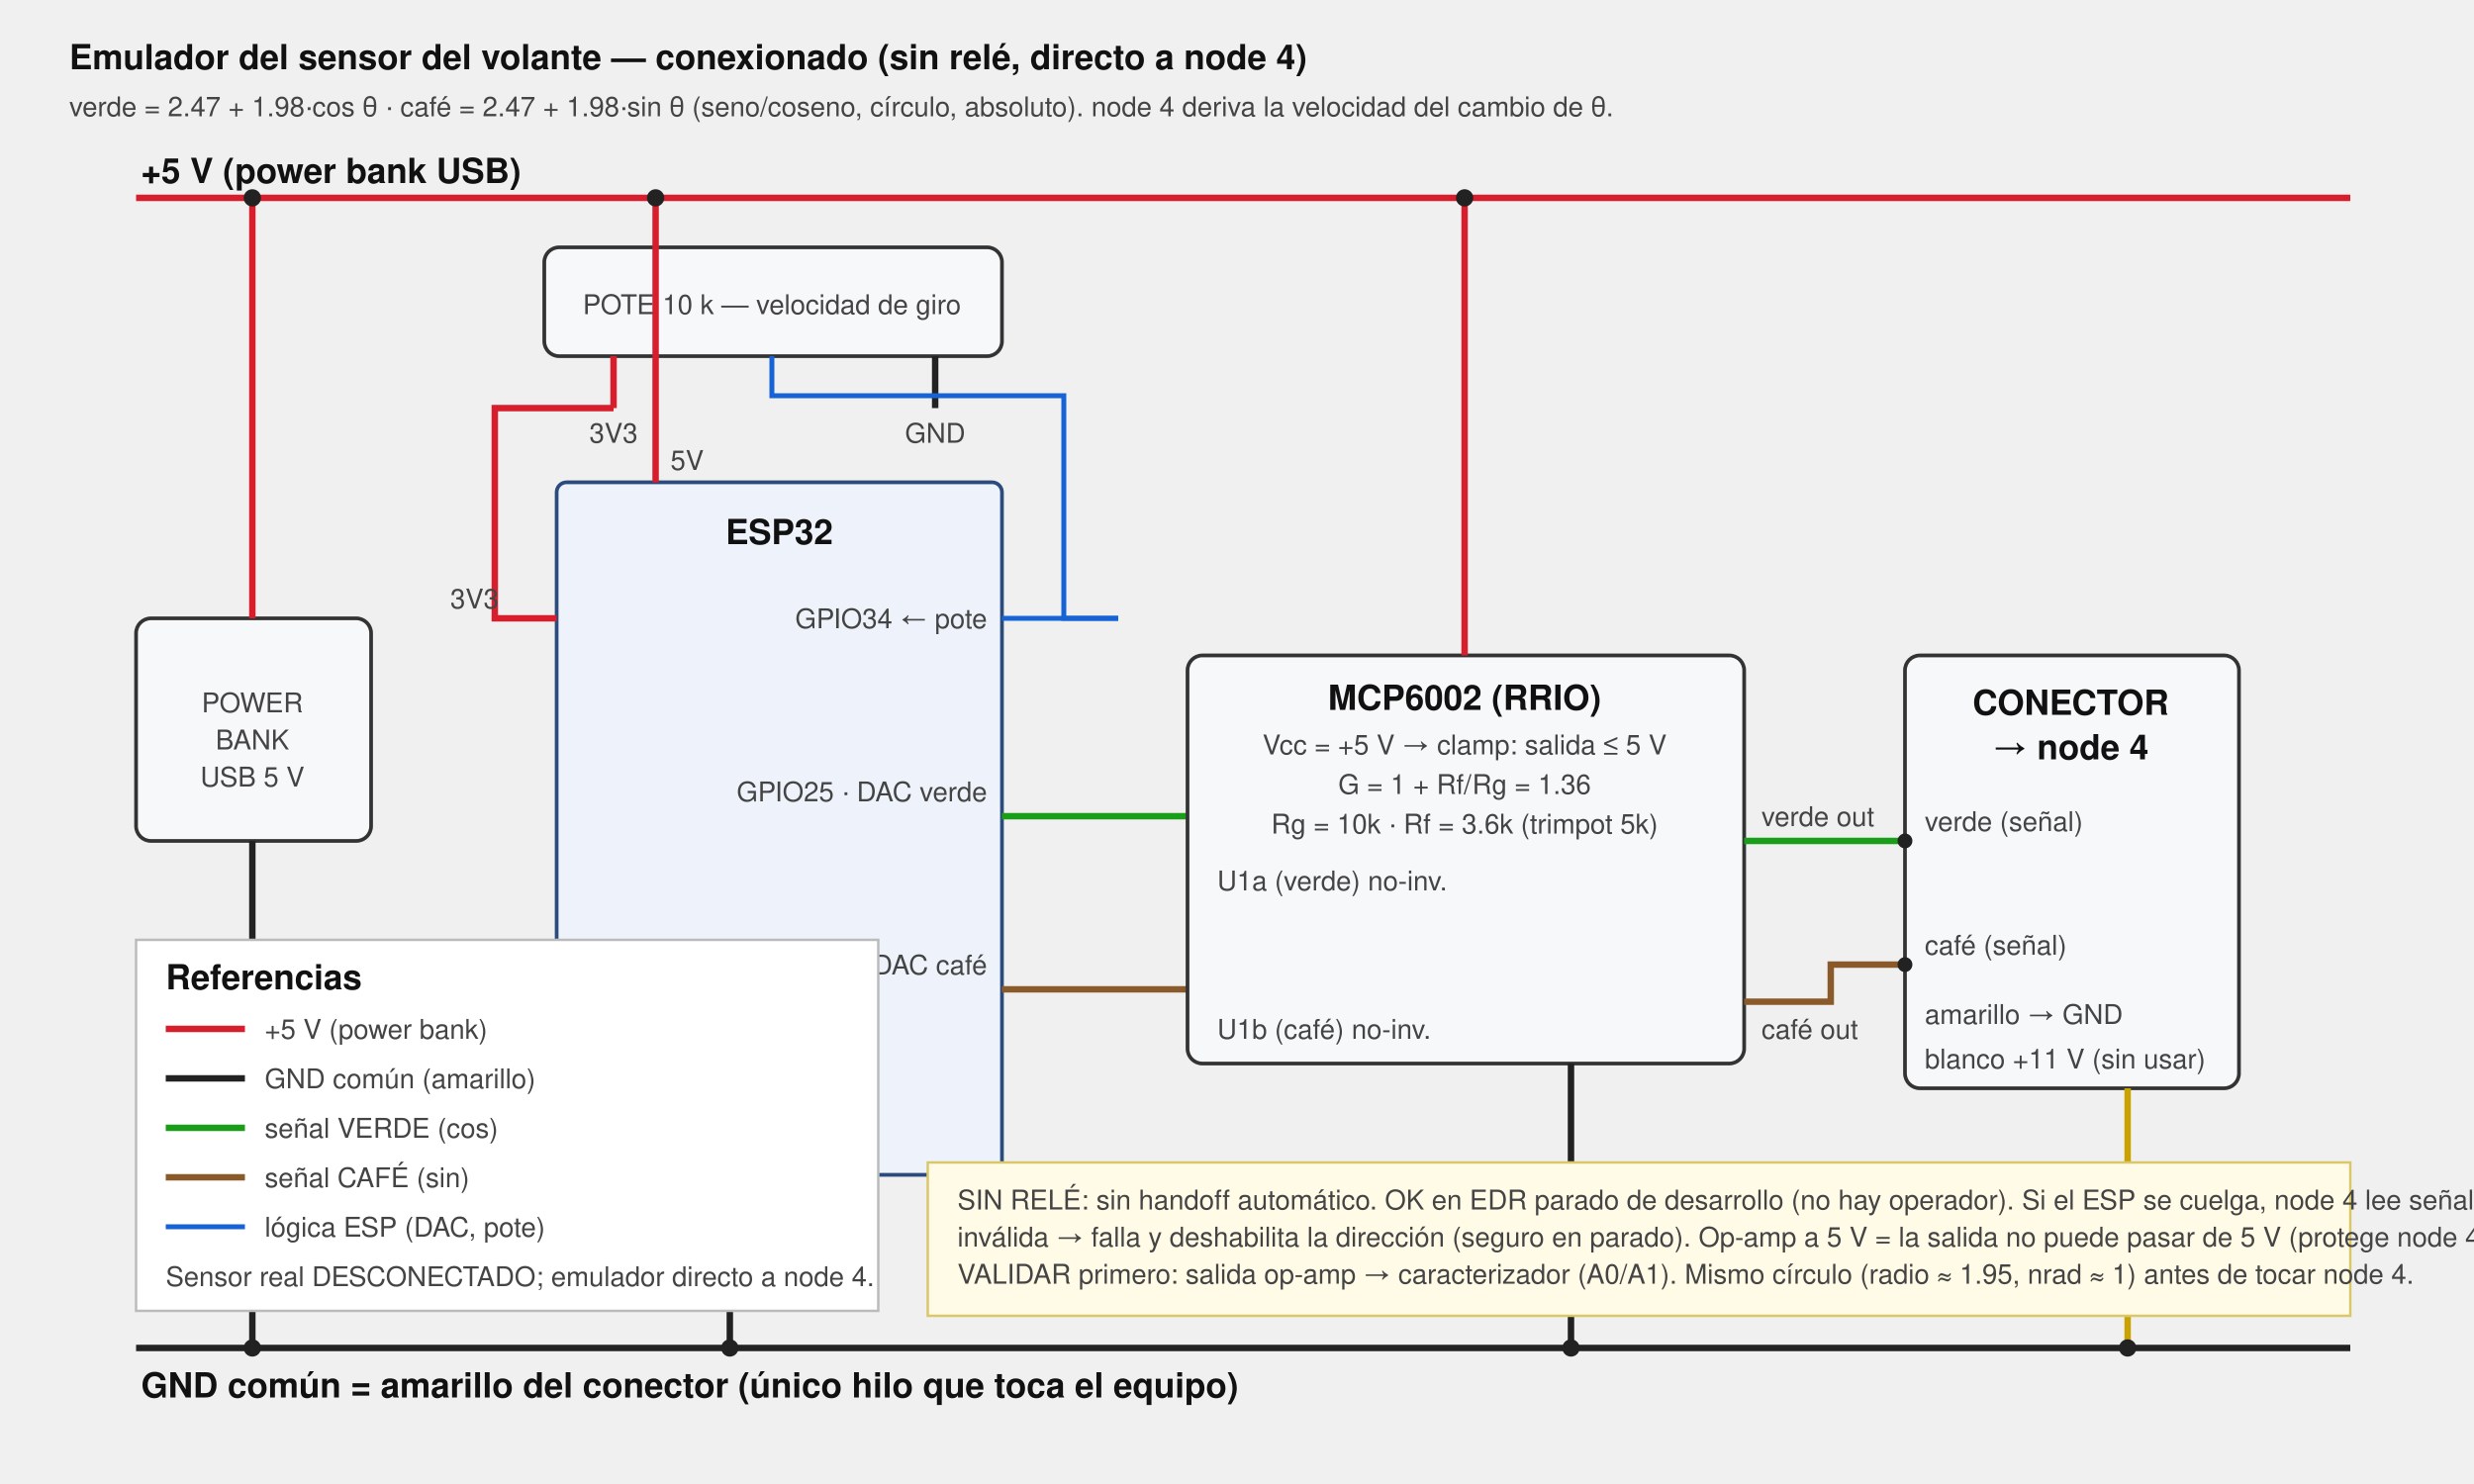
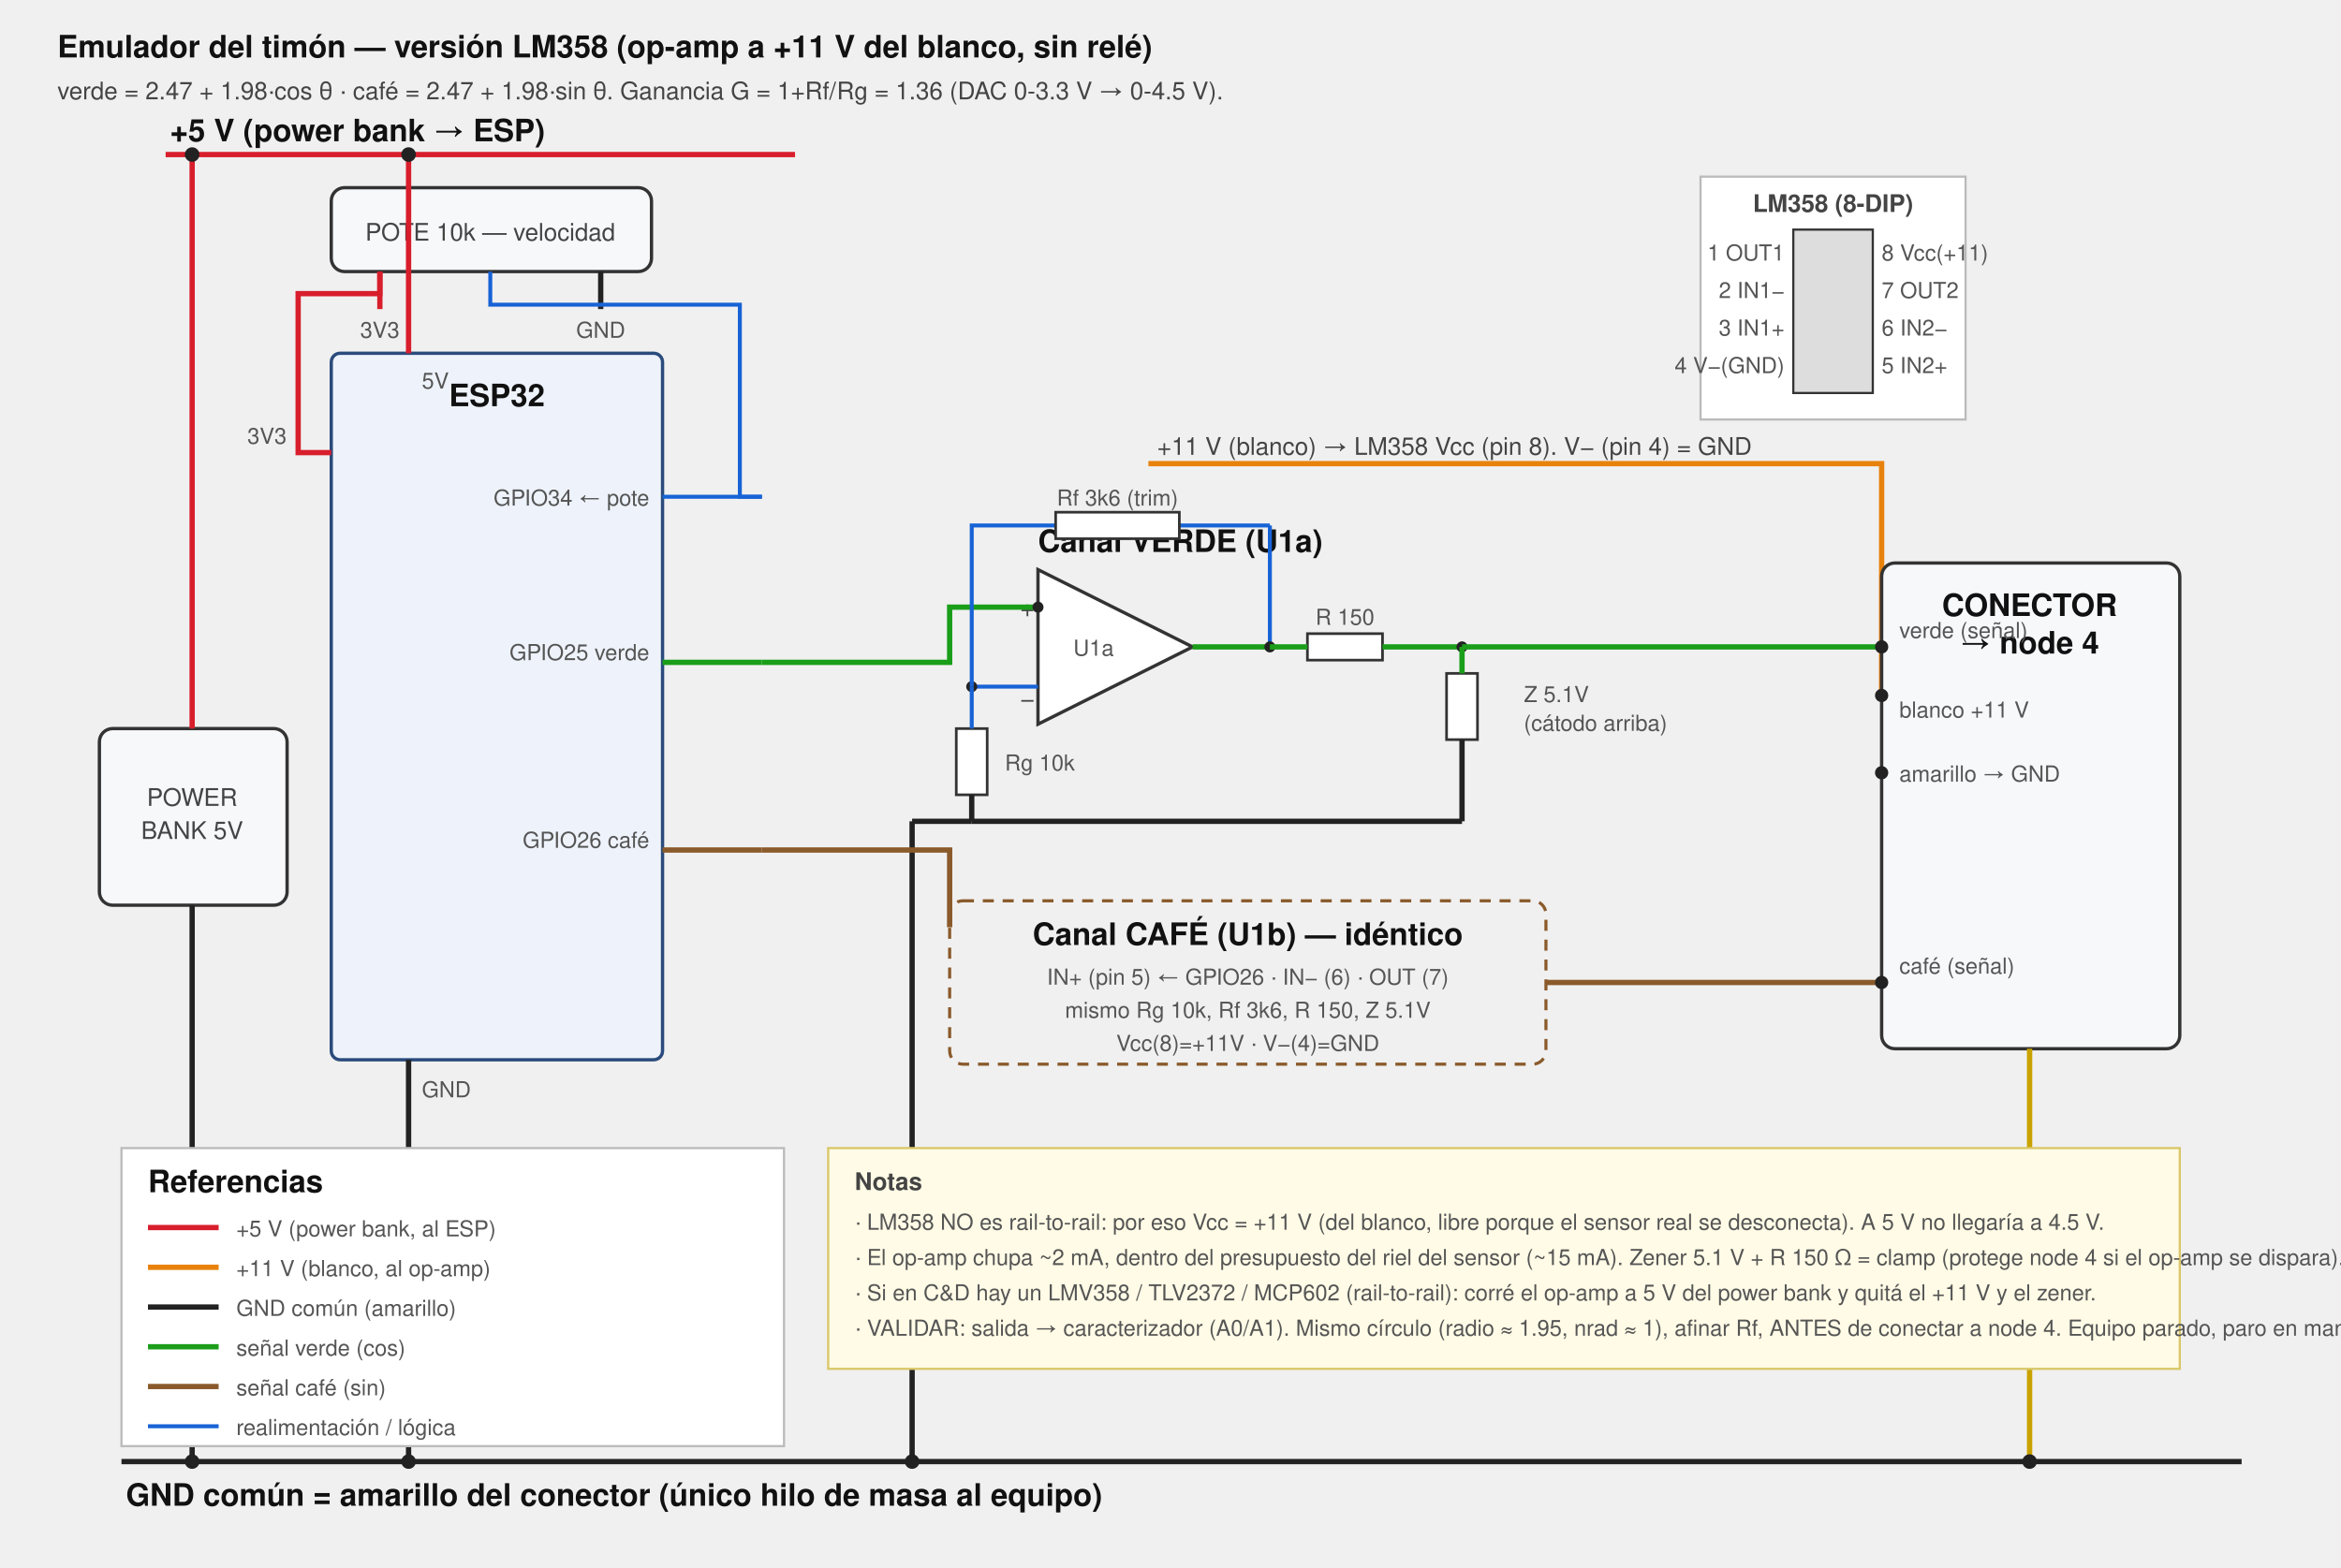
- <svg xmlns="http://www.w3.org/2000/svg" viewBox="0 0 1000 600" font-family="Helvetica,Arial,sans-serif">
+ <svg xmlns="http://www.w3.org/2000/svg" viewBox="0 0 1060 710" font-family="Helvetica,Arial,sans-serif">
  <style>
    .box{fill:#f6f8fa;stroke:#333;stroke-width:1.5}
    .chip{fill:#eef3fb;stroke:#2a4b7c;stroke-width:1.5}
+     .res{fill:#fff;stroke:#333;stroke-width:1.2}
    .tb{font-size:14px;font-weight:bold;fill:#111}
    .sm{font-size:11px;fill:#444}
-     .pwr{stroke:#d81e2c;stroke-width:2.6;fill:none}
-     .gnd{stroke:#222;stroke-width:2.6;fill:none}
-     .verde{stroke:#1a9e1a;stroke-width:2.6;fill:none}
-     .cafe{stroke:#8a5a2b;stroke-width:2.6;fill:none}
-     .sig{stroke:#1763d6;stroke-width:2;fill:none}
-     .blanco{stroke:#9aa0a6;stroke-width:2.6;fill:none}
-     .amar{stroke:#c9a200;stroke-width:2.6;fill:none}
+     .xs{font-size:10px;fill:#555}
+     .pwr{stroke:#d81e2c;stroke-width:2.4;fill:none}
+     .v11{stroke:#e8820c;stroke-width:2.4;fill:none}
+     .gnd{stroke:#222;stroke-width:2.4;fill:none}
+     .verde{stroke:#1a9e1a;stroke-width:2.4;fill:none}
+     .cafe{stroke:#8a5a2b;stroke-width:2.4;fill:none}
+     .sig{stroke:#1763d6;stroke-width:1.8;fill:none}
+     .amar{stroke:#c9a200;stroke-width:2.4;fill:none}
    .dot{fill:#222}
+     .dash{stroke:#8a5a2b;stroke-width:1.4;fill:none;stroke-dasharray:5 4}
  </style>
-   <text x="28" y="28" class="tb" font-size="18">Emulador del sensor del volante — conexionado (sin relé, directo a node 4)</text>
-   <text x="28" y="47" class="sm">verde = 2.47 + 1.98·cos θ   ·   café = 2.47 + 1.98·sin θ   (seno/coseno, círculo, absoluto).  node 4 deriva la velocidad del cambio de θ.</text>
-   <line x1="55" y1="80" x2="950" y2="80" class="pwr" />
-   <text x="57" y="74" class="tb" fill="#d81e2c">+5 V  (power bank USB)</text>
-   <line x1="55" y1="545" x2="950" y2="545" class="gnd" />
-   <text x="57" y="565" class="tb">GND común  =  amarillo del conector (único hilo que toca el equipo)</text>
-   <rect x="55" y="250" width="95" height="90" rx="6" class="box" />
-   <text x="102" y="288" class="sm" text-anchor="middle">POWER</text>
-   <text x="102" y="303" class="sm" text-anchor="middle">BANK</text>
-   <text x="102" y="318" class="sm" text-anchor="middle">USB 5 V</text>
-   <line x1="102" y1="250" x2="102" y2="80" class="pwr" />
-   <line x1="102" y1="340" x2="102" y2="545" class="gnd" />
-   <circle cx="102" cy="80" r="3.5" class="dot" />
-   <circle cx="102" cy="545" r="3.5" class="dot" />
-   <rect x="220" y="100" width="185" height="44" rx="6" class="box" />
-   <text x="312" y="127" class="sm" text-anchor="middle">POTE 10 k — velocidad de giro</text>
-   <line x1="248" y1="144" x2="248" y2="165" class="pwr" />
-   <text x="248" y="179" class="sm" text-anchor="middle">3V3</text>
-   <line x1="378" y1="144" x2="378" y2="165" class="gnd" />
-   <text x="378" y="179" class="sm" text-anchor="middle">GND</text>
-   <path d="M312,144 L312,160 L430,160 L430,250 L452,250" class="sig" />
-   <rect x="225" y="195" width="180" height="280" rx="4" class="chip" />
-   <text x="315" y="220" class="tb" text-anchor="middle" fill="#2a4b7c">ESP32</text>
-   <line x1="265" y1="195" x2="265" y2="80" class="pwr" />
-   <text x="271" y="190" class="sm">5V</text>
-   <circle cx="265" cy="80" r="3.5" class="dot" />
-   <line x1="295" y1="475" x2="295" y2="545" class="gnd" />
-   <text x="301" y="492" class="sm">GND</text>
-   <circle cx="295" cy="545" r="3.5" class="dot" />
-   <path d="M225,250 L200,250 L200,165 L248,165" class="pwr" />
-   <text x="182" y="246" class="sm">3V3</text>
-   <text x="399" y="254" class="sm" text-anchor="end">GPIO34 ← pote</text>
-   <line x1="405" y1="250" x2="452" y2="250" class="sig" />
-   <text x="399" y="324" class="sm" text-anchor="end">GPIO25 · DAC verde</text>
-   <line x1="405" y1="330" x2="480" y2="330" class="verde" />
-   <text x="399" y="394" class="sm" text-anchor="end">GPIO26 · DAC café</text>
-   <line x1="405" y1="400" x2="480" y2="400" class="cafe" />
-   <rect x="480" y="265" width="225" height="165" rx="6" class="box" />
-   <text x="592" y="287" class="tb" text-anchor="middle">MCP6002 (RRIO)</text>
-   <text x="592" y="305" class="sm" text-anchor="middle">Vcc = +5 V  → clamp: salida ≤ 5 V</text>
-   <text x="592" y="321" class="sm" text-anchor="middle">G = 1 + Rf/Rg = 1.36</text>
-   <text x="592" y="337" class="sm" text-anchor="middle">Rg = 10k · Rf = 3.6k (trimpot 5k)</text>
-   <text x="492" y="360" class="sm">U1a (verde) no-inv.</text>
-   <text x="492" y="420" class="sm">U1b (café) no-inv.</text>
-   <line x1="592" y1="265" x2="592" y2="80" class="pwr" />
-   <circle cx="592" cy="80" r="3.5" class="dot" />
-   <line x1="635" y1="430" x2="635" y2="545" class="gnd" />
-   <circle cx="635" cy="545" r="3.5" class="dot" />
-   <path d="M705,340 L770,340" class="verde" />
-   <text x="712" y="334" class="sm">verde out</text>
-   <path d="M705,405 L740,405 L740,390 L770,390" class="cafe" />
-   <text x="712" y="420" class="sm">café out</text>
-   <rect x="770" y="265" width="135" height="175" rx="6" class="box" />
-   <text x="837" y="289" class="tb" text-anchor="middle">CONECTOR</text>
-   <text x="837" y="307" class="tb" text-anchor="middle">→ node 4</text>
-   <circle cx="770" cy="340" r="3" class="dot" />
-   <text x="778" y="336" class="sm">verde (señal)</text>
-   <circle cx="770" cy="390" r="3" class="dot" />
-   <text x="778" y="386" class="sm">café (señal)</text>
-   <text x="778" y="414" class="sm">amarillo → GND</text>
-   <line x1="860" y1="440" x2="860" y2="545" class="amar" />
-   <circle cx="860" cy="545" r="3.5" class="dot" />
-   <text x="778" y="432" class="sm" fill="#999">blanco +11 V (sin usar)</text>
-   <rect x="55" y="380" width="300" height="150" fill="#fff" stroke="#bbb" />
-   <text x="67" y="400" class="tb">Referencias</text>
-   <line x1="67" y1="416" x2="99" y2="416" class="pwr" />
-   <text x="107" y="420" class="sm">+5 V (power bank)</text>
-   <line x1="67" y1="436" x2="99" y2="436" class="gnd" />
-   <text x="107" y="440" class="sm">GND común (amarillo)</text>
-   <line x1="67" y1="456" x2="99" y2="456" class="verde" />
-   <text x="107" y="460" class="sm">señal VERDE (cos)</text>
-   <line x1="67" y1="476" x2="99" y2="476" class="cafe" />
-   <text x="107" y="480" class="sm">señal CAFÉ (sin)</text>
-   <line x1="67" y1="496" x2="99" y2="496" class="sig" />
-   <text x="107" y="500" class="sm">lógica ESP (DAC, pote)</text>
-   <text x="67" y="520" class="sm">Sensor real DESCONECTADO; emulador directo a node 4.</text>
-   <rect x="375" y="470" width="575" height="62" fill="#fffbe6" stroke="#d9c76a" />
-   <text x="387" y="489" class="sm">SIN RELÉ: sin handoff automático. OK en EDR parado de desarrollo (no hay operador). Si el ESP se cuelga, node 4 lee señal</text>
-   <text x="387" y="504" class="sm">inválida → falla y deshabilita la dirección (seguro en parado). Op-amp a 5 V = la salida no puede pasar de 5 V (protege node 4).</text>
-   <text x="387" y="519" class="sm">VALIDAR primero: salida op-amp → caracterizador (A0/A1). Mismo círculo (radio ≈ 1.95, nrad ≈ 1) antes de tocar node 4.</text>
+   <text x="26" y="26" class="tb" font-size="18">Emulador del timón — versión LM358 (op-amp a +11 V del blanco, sin relé)</text>
+   <text x="26" y="45" class="sm">verde = 2.47 + 1.98·cos θ   ·   café = 2.47 + 1.98·sin θ.   Ganancia G = 1+Rf/Rg = 1.36 (DAC 0-3.3 V → 0-4.5 V).</text>
+   <line x1="75" y1="70" x2="360" y2="70" class="pwr" />
+   <text x="77" y="64" class="tb" fill="#d81e2c">+5 V (power bank → ESP)</text>
+   <line x1="55" y1="662" x2="1015" y2="662" class="gnd" />
+   <text x="57" y="682" class="tb">GND común = amarillo del conector (único hilo de masa al equipo)</text>
+   <rect x="45" y="330" width="85" height="80" rx="6" class="box" />
+   <text x="87" y="365" class="sm" text-anchor="middle">POWER</text>
+   <text x="87" y="380" class="sm" text-anchor="middle">BANK 5V</text>
+   <line x1="87" y1="330" x2="87" y2="70" class="pwr" />
+   <line x1="87" y1="410" x2="87" y2="662" class="gnd" />
+   <circle cx="87" cy="70" r="3.3" class="dot" />
+   <circle cx="87" cy="662" r="3.3" class="dot" />
+   <rect x="150" y="85" width="145" height="38" rx="6" class="box" />
+   <text x="222" y="109" class="sm" text-anchor="middle">POTE 10k — velocidad</text>
+   <line x1="172" y1="123" x2="172" y2="140" class="pwr" />
+   <text x="172" y="153" class="xs" text-anchor="middle">3V3</text>
+   <line x1="272" y1="123" x2="272" y2="140" class="gnd" />
+   <text x="272" y="153" class="xs" text-anchor="middle">GND</text>
+   <path d="M222,123 L222,138 L335,138 L335,225 L345,225" class="sig" />
+   <rect x="150" y="160" width="150" height="320" rx="4" class="chip" />
+   <text x="225" y="184" class="tb" text-anchor="middle" fill="#2a4b7c">ESP32</text>
+   <line x1="185" y1="160" x2="185" y2="70" class="pwr" />
+   <text x="191" y="176" class="xs">5V</text>
+   <circle cx="185" cy="70" r="3.3" class="dot" />
+   <line x1="185" y1="480" x2="185" y2="662" class="gnd" />
+   <text x="191" y="497" class="xs">GND</text>
+   <circle cx="185" cy="662" r="3.3" class="dot" />
+   <path d="M150,205 L135,205 L135,133 L172,133 L172,123" class="pwr" />
+   <text x="112" y="201" class="xs">3V3</text>
+   <text x="294" y="229" class="xs" text-anchor="end">GPIO34 ← pote</text>
+   <line x1="300" y1="225" x2="345" y2="225" class="sig" />
+   <text x="294" y="299" class="xs" text-anchor="end">GPIO25 verde</text>
+   <line x1="300" y1="300" x2="345" y2="300" class="verde" />
+   <text x="294" y="384" class="xs" text-anchor="end">GPIO26 café</text>
+   <line x1="300" y1="385" x2="345" y2="385" class="cafe" />
+   <text x="470" y="250" class="tb" fill="#1a9e1a">Canal VERDE (U1a)</text>
+   <path d="M470,258 L470,328 L540,293 Z" fill="#fff" stroke="#333" stroke-width="1.5" />
+   <text x="486" y="297" class="xs">U1a</text>
+   <text x="462" y="279" class="sm">+</text>
+   <text x="462" y="320" class="sm">−</text>
+   <path d="M345,300 L430,300 L430,275 L470,275" class="verde" />
+   <circle cx="470" cy="275" r="2.5" class="dot" />
+   <path d="M470,311 L440,311" class="sig" />
+   <circle cx="440" cy="311" r="2.5" class="dot" />
+   <rect x="433" y="330" width="14" height="30" class="res" />
+   <text x="455" y="349" class="xs">Rg 10k</text>
+   <line x1="440" y1="311" x2="440" y2="330" class="sig" />
+   <line x1="440" y1="360" x2="440" y2="372" class="gnd" />
+   <path d="M440,311 L440,238 L575,238" class="sig" />
+   <rect x="478" y="232" width="56" height="12" class="res" />
+   <text x="506" y="229" class="xs" text-anchor="middle">Rf 3k6 (trim)</text>
+   <line x1="575" y1="238" x2="575" y2="293" class="sig" />
+   <line x1="540" y1="293" x2="575" y2="293" class="verde" />
+   <circle cx="575" cy="293" r="2.5" class="dot" />
+   <rect x="592" y="287" width="34" height="12" class="res" />
+   <text x="609" y="283" class="xs" text-anchor="middle">R 150</text>
+   <line x1="575" y1="293" x2="592" y2="293" class="verde" />
+   <line x1="626" y1="293" x2="662" y2="293" class="verde" />
+   <circle cx="662" cy="293" r="2.5" class="dot" />
+   <rect x="655" y="305" width="14" height="30" class="res" />
+   <text x="690" y="318" class="xs">Z 5.1V</text>
+   <text x="690" y="331" class="xs">(cátodo arriba)</text>
+   <line x1="662" y1="293" x2="662" y2="305" class="verde" />
+   <line x1="662" y1="335" x2="662" y2="372" class="gnd" />
+   <line x1="440" y1="372" x2="662" y2="372" class="gnd" />
+   <line x1="413" y1="372" x2="440" y2="372" class="gnd" />
+   <line x1="413" y1="372" x2="413" y2="662" class="gnd" />
+   <circle cx="413" cy="662" r="3.3" class="dot" />
+   <line x1="662" y1="293" x2="852" y2="293" class="verde" />
+   <rect x="430" y="408" width="270" height="74" rx="6" class="dash" />
+   <text x="565" y="428" class="tb" fill="#8a5a2b" text-anchor="middle">Canal CAFÉ (U1b) — idéntico</text>
+   <text x="565" y="446" class="xs" text-anchor="middle">IN+ (pin 5) ← GPIO26 · IN− (6) · OUT (7)</text>
+   <text x="565" y="461" class="xs" text-anchor="middle">mismo Rg 10k, Rf 3k6, R 150, Z 5.1V</text>
+   <text x="565" y="476" class="xs" text-anchor="middle">Vcc(8)=+11V · V−(4)=GND</text>
+   <path d="M345,385 L430,385 L430,420 L430,420" class="cafe" />
+   <line x1="700" y1="445" x2="852" y2="445" class="cafe" />
+   <path d="M852,315 L852,210 L520,210" class="v11" />
+   <text x="524" y="206" class="sm" fill="#e8820c">+11 V (blanco) → LM358 Vcc (pin 8).  V− (pin 4) = GND</text>
+   <rect x="852" y="255" width="135" height="220" rx="6" class="box" />
+   <text x="919" y="279" class="tb" text-anchor="middle">CONECTOR</text>
+   <text x="919" y="296" class="tb" text-anchor="middle">→ node 4</text>
+   <circle cx="852" cy="293" r="3" class="dot" />
+   <text x="860" y="289" class="xs">verde (señal)</text>
+   <circle cx="852" cy="315" r="3" class="dot" />
+   <text x="860" y="325" class="xs" fill="#999">blanco +11 V</text>
+   <circle cx="852" cy="350" r="3" class="dot" />
+   <text x="860" y="354" class="xs">amarillo → GND</text>
+   <circle cx="852" cy="445" r="3" class="dot" />
+   <text x="860" y="441" class="xs">café (señal)</text>
+   <line x1="919" y1="475" x2="919" y2="662" class="amar" />
+   <circle cx="919" cy="662" r="3.3" class="dot" />
+   <rect x="770" y="80" width="120" height="110" fill="#fff" stroke="#bbb" />
+   <text x="830" y="96" class="sm" text-anchor="middle" font-weight="bold">LM358 (8-DIP)</text>
+   <rect x="812" y="104" width="36" height="74" fill="#ddd" stroke="#333" />
+   <text x="808" y="118" class="xs" text-anchor="end">1 OUT1</text>
+   <text x="808" y="135" class="xs" text-anchor="end">2 IN1−</text>
+   <text x="808" y="152" class="xs" text-anchor="end">3 IN1+</text>
+   <text x="808" y="169" class="xs" text-anchor="end">4 V−(GND)</text>
+   <text x="852" y="118" class="xs">8 Vcc(+11)</text>
+   <text x="852" y="135" class="xs">7 OUT2</text>
+   <text x="852" y="152" class="xs">6 IN2−</text>
+   <text x="852" y="169" class="xs">5 IN2+</text>
+   <rect x="55" y="520" width="300" height="135" fill="#fff" stroke="#bbb" />
+   <text x="67" y="540" class="tb">Referencias</text>
+   <line x1="67" y1="556" x2="99" y2="556" class="pwr" />
+   <text x="107" y="560" class="xs">+5 V (power bank, al ESP)</text>
+   <line x1="67" y1="574" x2="99" y2="574" class="v11" />
+   <text x="107" y="578" class="xs">+11 V (blanco, al op-amp)</text>
+   <line x1="67" y1="592" x2="99" y2="592" class="gnd" />
+   <text x="107" y="596" class="xs">GND común (amarillo)</text>
+   <line x1="67" y1="610" x2="99" y2="610" class="verde" />
+   <text x="107" y="614" class="xs">señal verde (cos)</text>
+   <line x1="67" y1="628" x2="99" y2="628" class="cafe" />
+   <text x="107" y="632" class="xs">señal café (sin)</text>
+   <line x1="67" y1="646" x2="99" y2="646" class="sig" />
+   <text x="107" y="650" class="xs">realimentación / lógica</text>
+   <rect x="375" y="520" width="612" height="100" fill="#fffbe6" stroke="#d9c76a" />
+   <text x="387" y="539" class="sm" font-weight="bold">Notas</text>
+   <text x="387" y="557" class="xs">· LM358 NO es rail-to-rail: por eso Vcc = +11 V (del blanco, libre porque el sensor real se desconecta). A 5 V no llegaría a 4.5 V.</text>
+   <text x="387" y="573" class="xs">· El op-amp chupa ~2 mA, dentro del presupuesto del riel del sensor (~15 mA). Zener 5.1 V + R 150 Ω = clamp (protege node 4 si el op-amp se dispara).</text>
+   <text x="387" y="589" class="xs">· Si en C&amp;D hay un LMV358 / TLV2372 / MCP602 (rail-to-rail): corré el op-amp a 5 V del power bank y quitá el +11 V y el zener.</text>
+   <text x="387" y="605" class="xs">· VALIDAR: salida → caracterizador (A0/A1). Mismo círculo (radio ≈ 1.95, nrad ≈ 1), afinar Rf, ANTES de conectar a node 4. Equipo parado, paro en mano.</text>
</svg>
